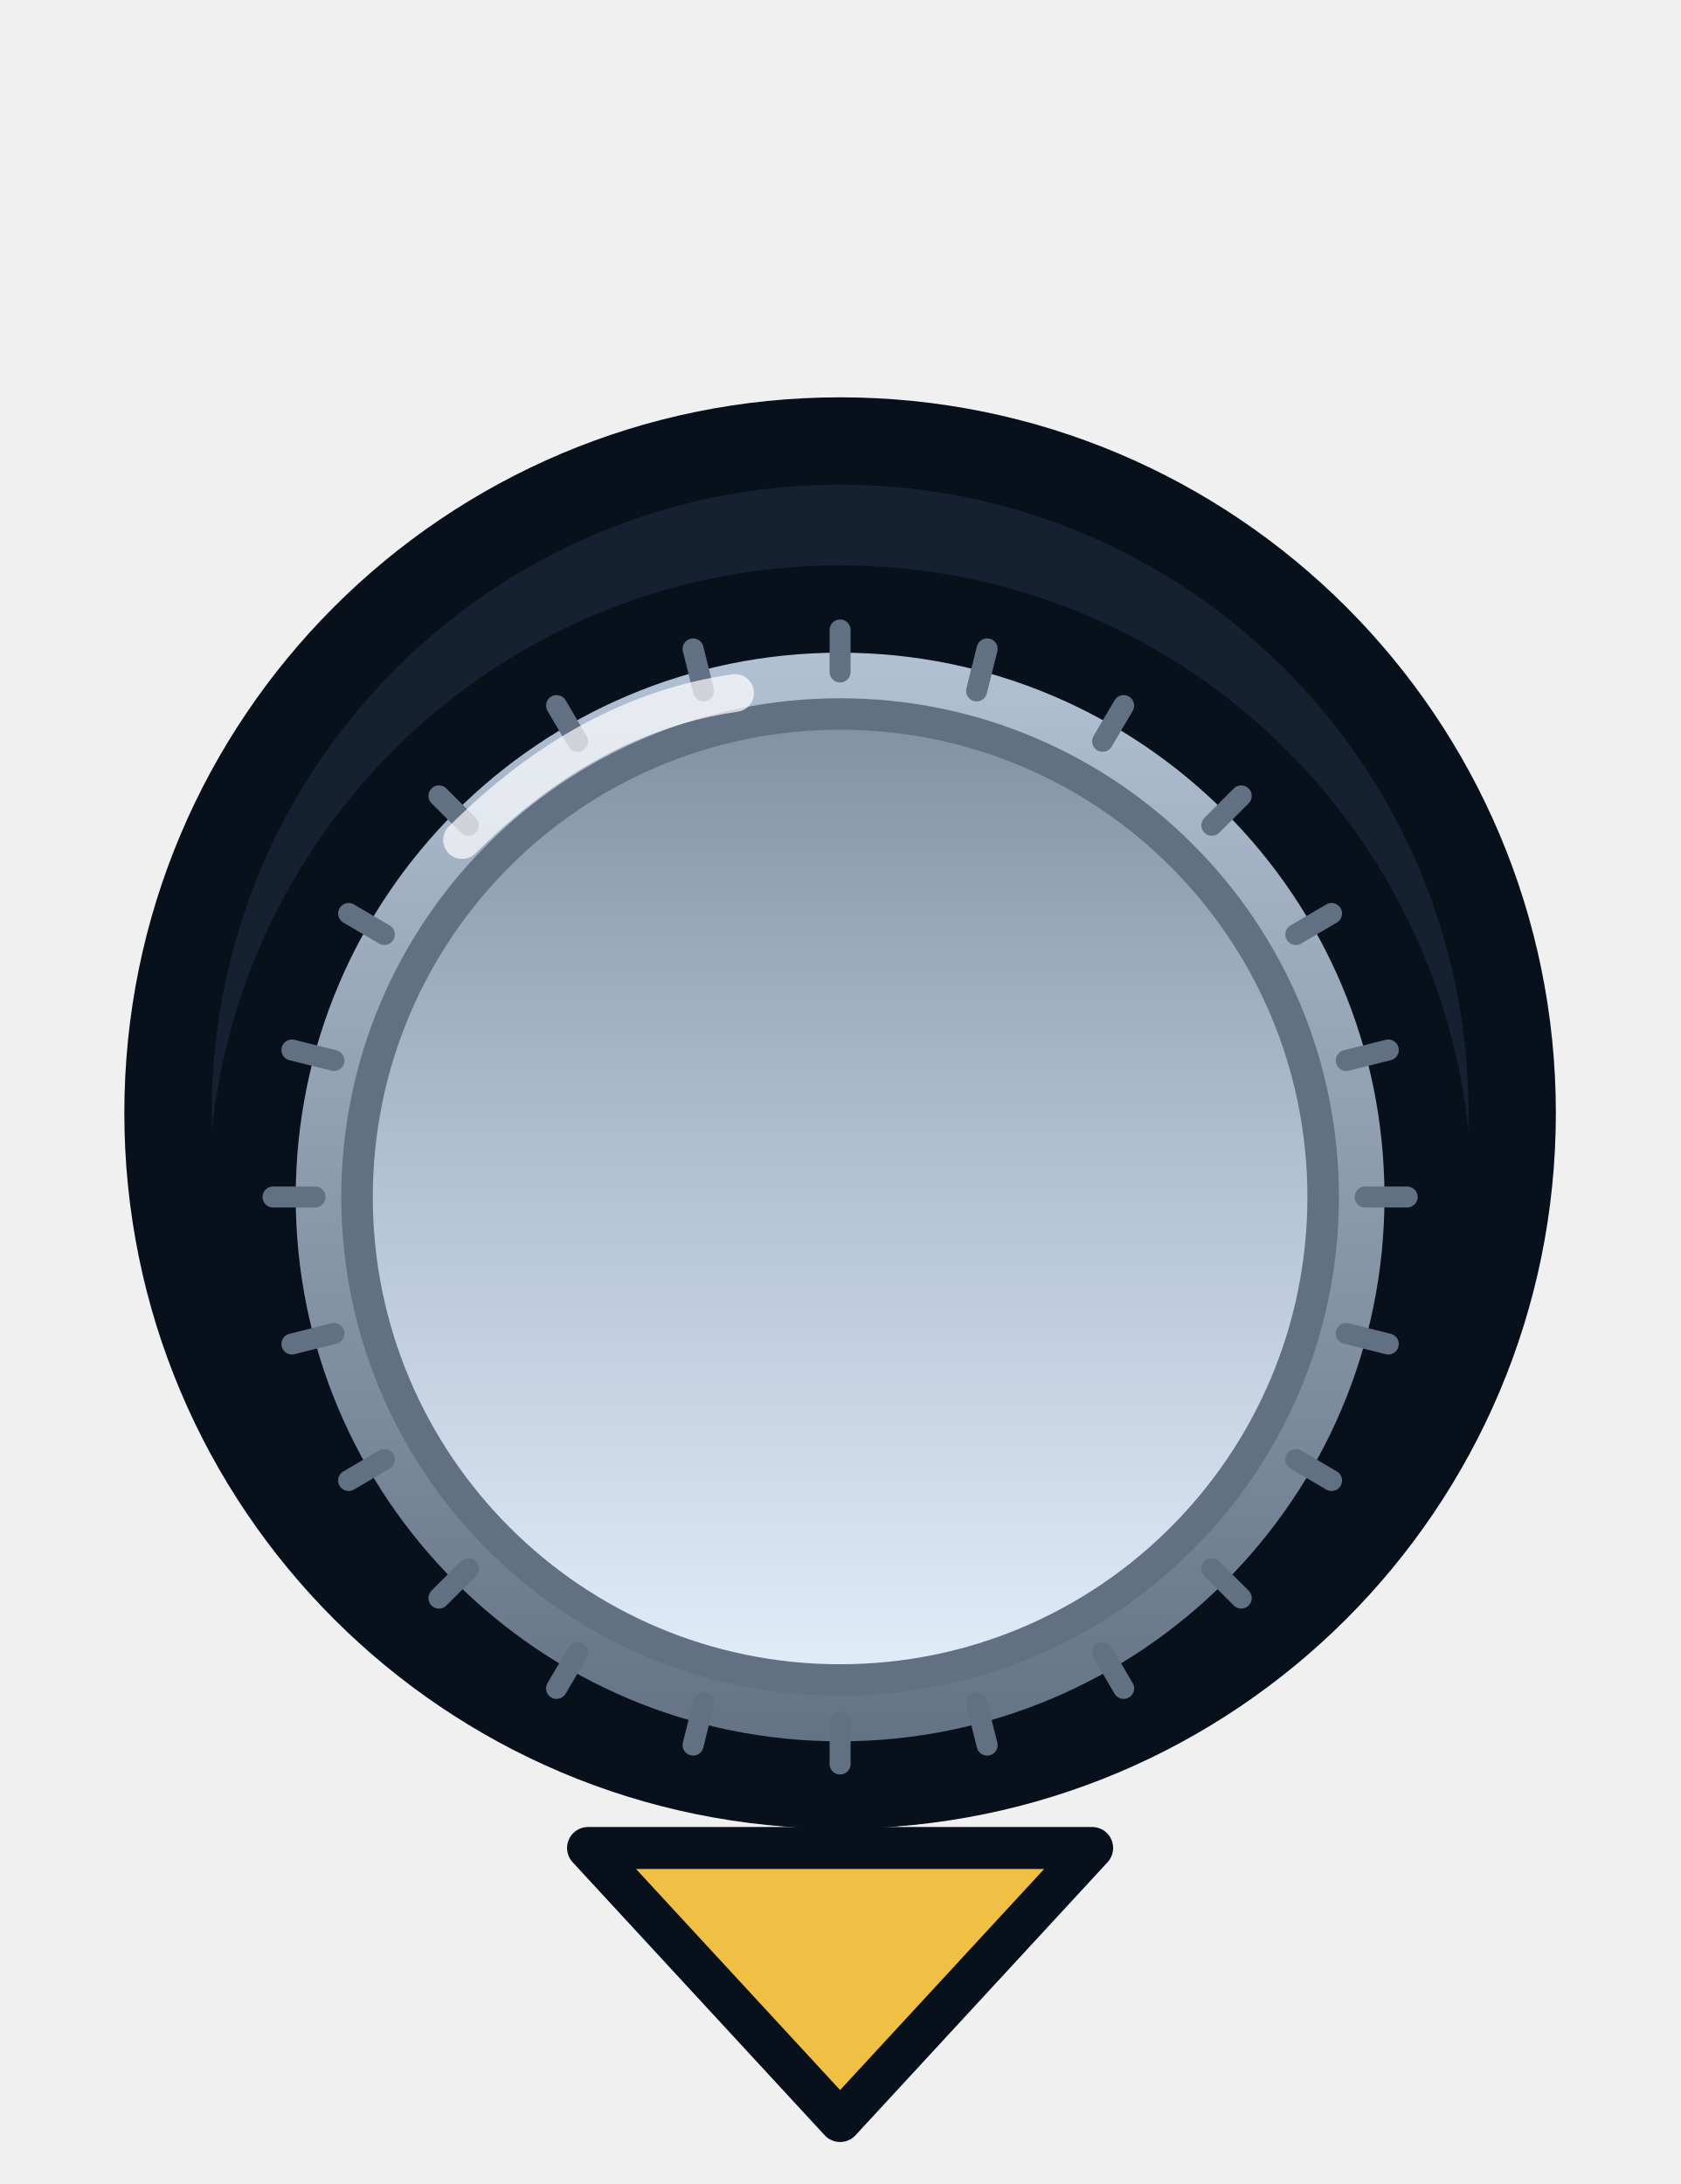
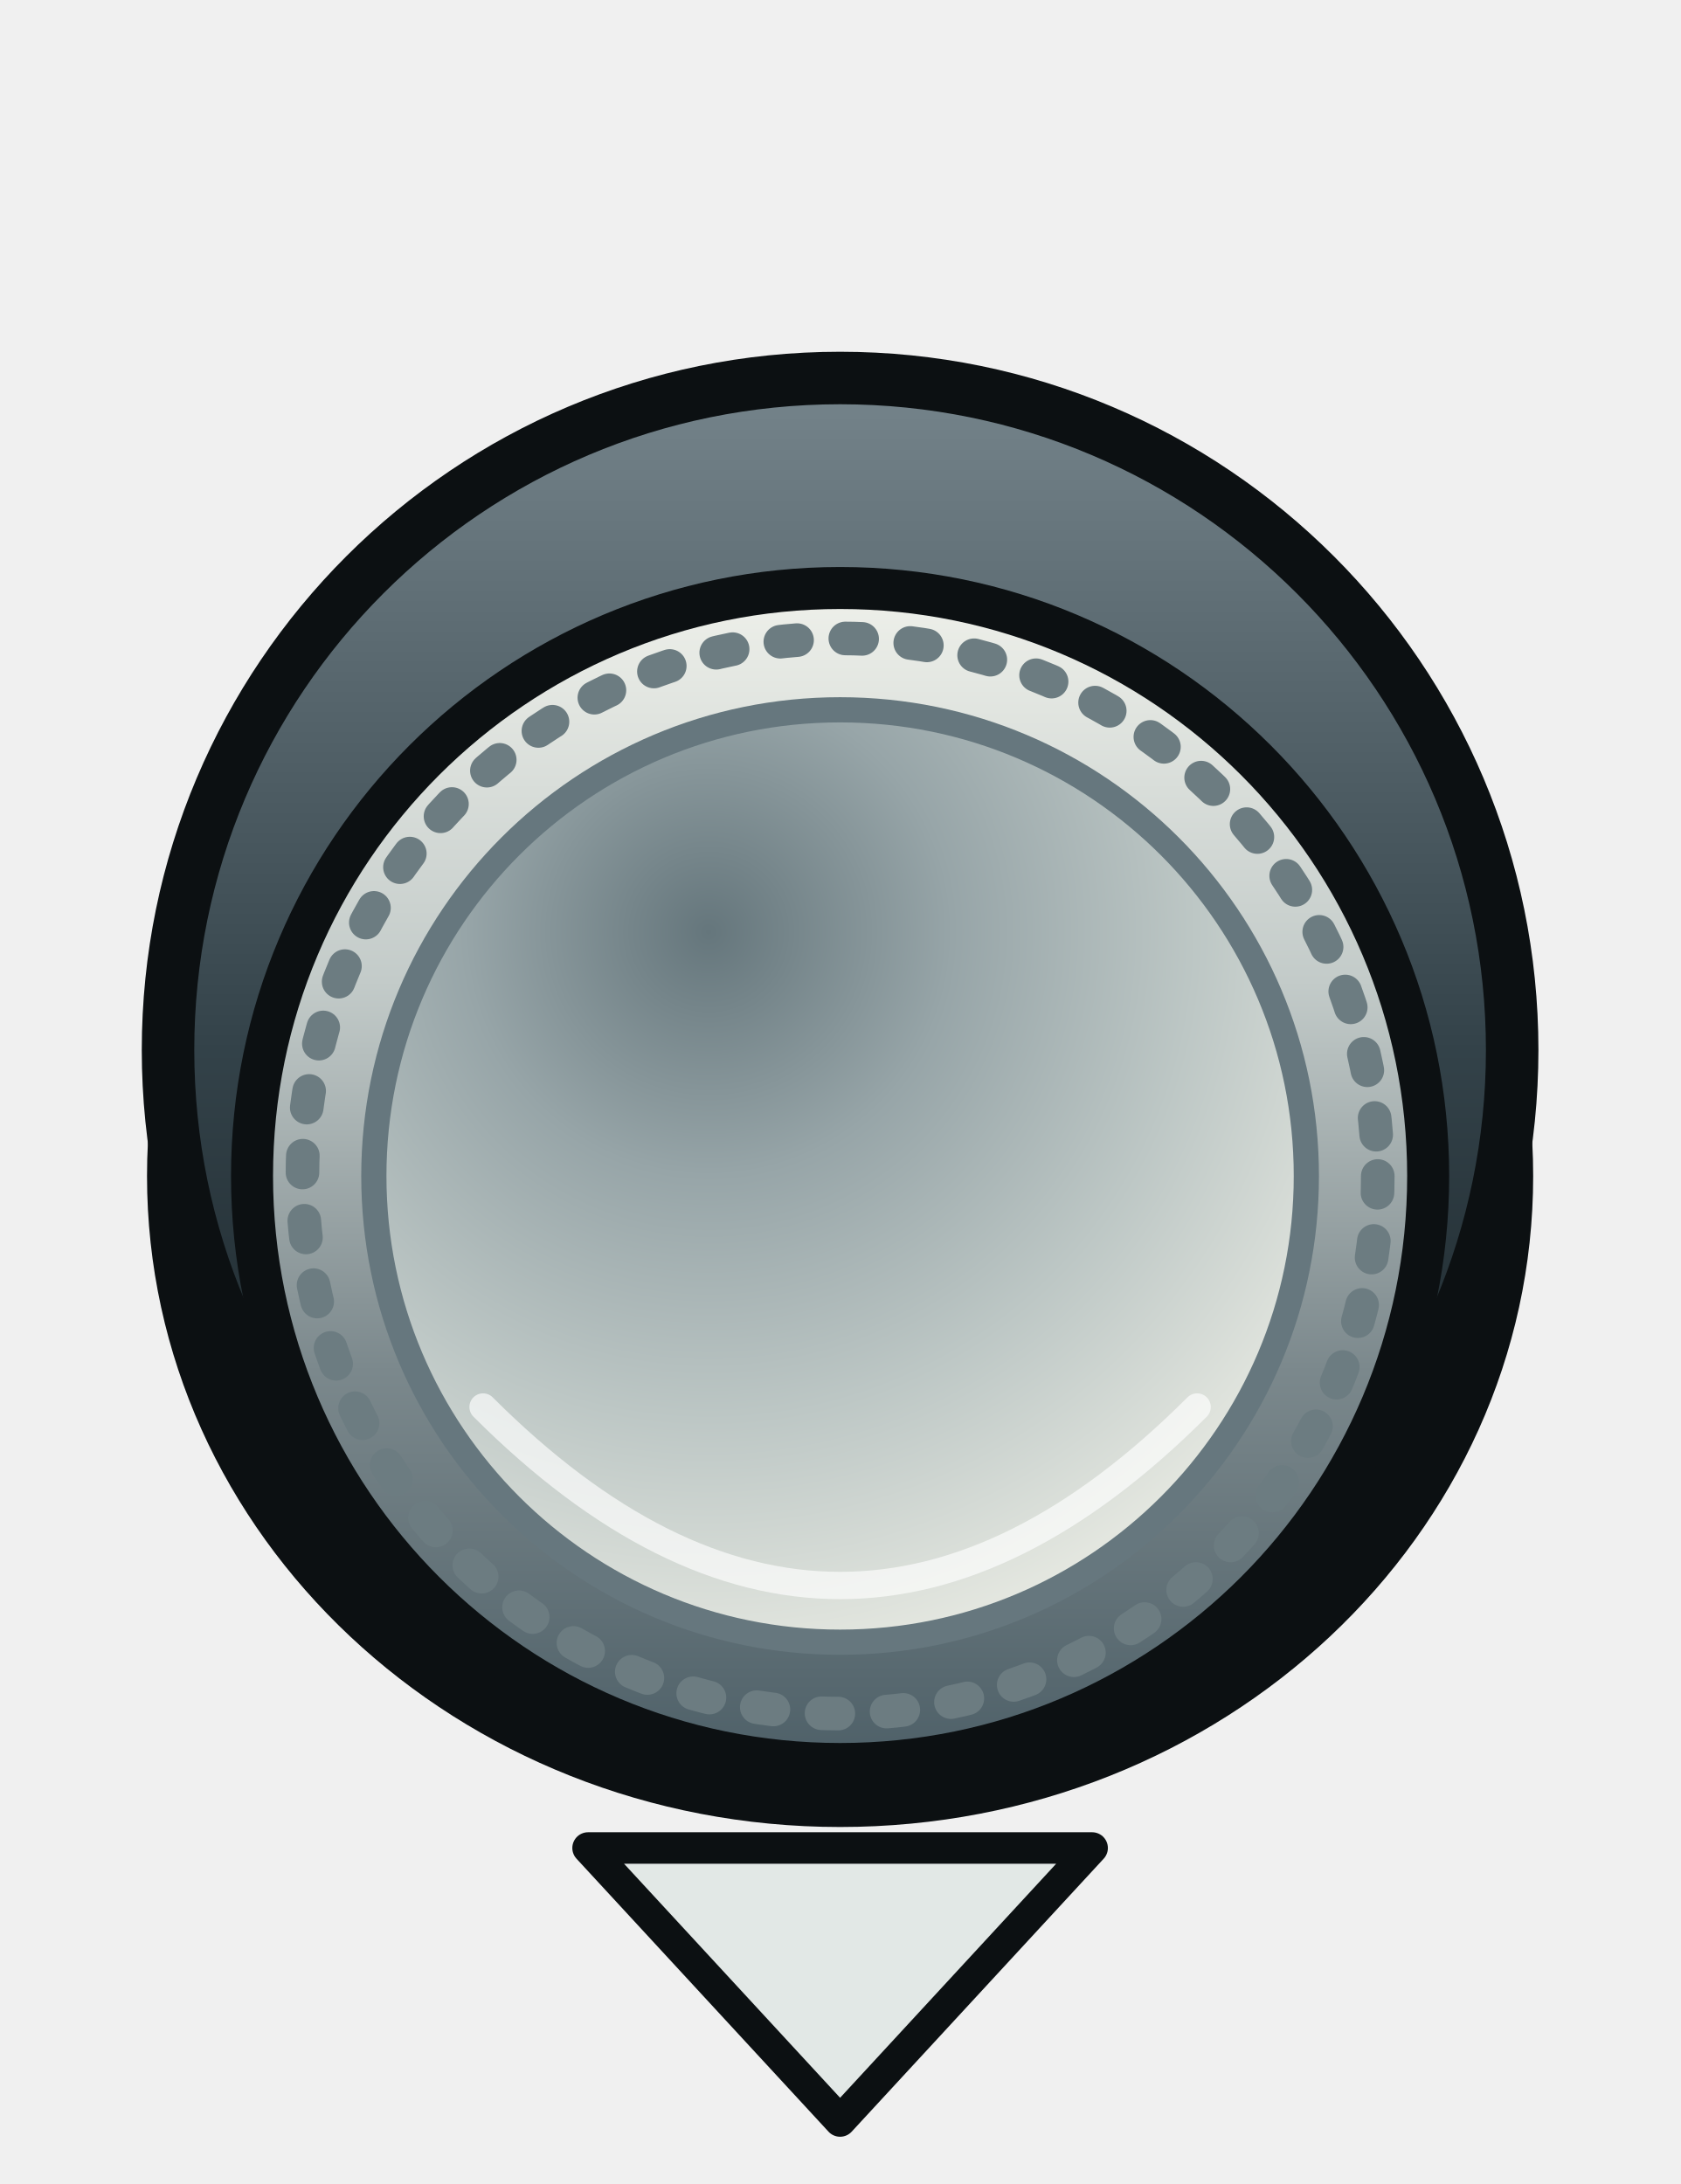
<svg xmlns="http://www.w3.org/2000/svg" viewBox="0 0 80 104" stroke-linecap="round" stroke-linejoin="round">
  <defs>
-     <linearGradient id="stick-down-rim" x2="0" y2="1">
-       <stop offset="0" stop-color="#b4c3d6" />
-       <stop offset="1" stop-color="#627083" />
+     <linearGradient id="stick-down-well" x1="0" y1="0" x2="0" y2="1">
+       <stop offset="0.000" stop-color="#75848b" />
+       <stop offset="0.500" stop-color="#334249" />
+       <stop offset="1.000" stop-color="#11191d" />
    </linearGradient>
-     <linearGradient id="stick-down-disc" x2="0" y2="1">
-       <stop offset="0" stop-color="#8191a4" />
-       <stop offset="0.5" stop-color="#b4c3d6" />
-       <stop offset="1" stop-color="#e2edf9" />
+     <linearGradient id="stick-down-rim" x1="0" y1="0" x2="0" y2="1">
+       <stop offset="0.000" stop-color="#eef0ea" />
+       <stop offset="0.333" stop-color="#c3cbc9" />
+       <stop offset="0.667" stop-color="#7b888c" />
+       <stop offset="1.000" stop-color="#4e6068" />
    </linearGradient>
+     <radialGradient id="stick-down-dish" cx="36%" cy="24%" r="78%">
+       <stop offset="0.000" stop-color="#65767c" />
+       <stop offset="0.333" stop-color="#97a5a8" />
+       <stop offset="0.667" stop-color="#bdc7c5" />
+       <stop offset="1.000" stop-color="#e4e7e0" />
+     </radialGradient>
  </defs>
-   <circle cx="40" cy="53" r="32" fill="#152131" stroke="#08101c" stroke-width="4.16" />
-   <circle cx="40" cy="57" r="28" fill="url(#stick-down-rim)" stroke="#08101c" stroke-width="4.16" />
-   <circle cx="40" cy="57" r="23" fill="url(#stick-down-disc)" stroke="#627083" stroke-width="1.5" />
-   <path d="M65.0 57.0 67.0 57.0" stroke="#627083" stroke-width="1" />
-   <path d="M64.1 63.5 66.1 64.0" stroke="#627083" stroke-width="1" />
-   <path d="M61.7 69.5 63.4 70.5" stroke="#627083" stroke-width="1" />
-   <path d="M57.7 74.7 59.1 76.1" stroke="#627083" stroke-width="1" />
-   <path d="M52.5 78.7 53.5 80.4" stroke="#627083" stroke-width="1" />
-   <path d="M46.5 81.1 47.0 83.1" stroke="#627083" stroke-width="1" />
-   <path d="M40.0 82.0 40.0 84.0" stroke="#627083" stroke-width="1" />
-   <path d="M33.5 81.1 33.0 83.1" stroke="#627083" stroke-width="1" />
-   <path d="M27.5 78.7 26.5 80.4" stroke="#627083" stroke-width="1" />
-   <path d="M22.3 74.7 20.9 76.1" stroke="#627083" stroke-width="1" />
-   <path d="M18.3 69.5 16.6 70.5" stroke="#627083" stroke-width="1" />
-   <path d="M15.9 63.5 13.9 64.0" stroke="#627083" stroke-width="1" />
-   <path d="M15.0 57.0 13.0 57.0" stroke="#627083" stroke-width="1" />
-   <path d="M15.9 50.5 13.9 50.0" stroke="#627083" stroke-width="1" />
-   <path d="M18.3 44.5 16.6 43.5" stroke="#627083" stroke-width="1" />
-   <path d="M22.3 39.3 20.9 37.9" stroke="#627083" stroke-width="1" />
-   <path d="M27.5 35.3 26.5 33.6" stroke="#627083" stroke-width="1" />
-   <path d="M33.5 32.9 33.0 30.9" stroke="#627083" stroke-width="1" />
-   <path d="M40.0 32.0 40.0 30.0" stroke="#627083" stroke-width="1" />
-   <path d="M46.5 32.9 47.0 30.9" stroke="#627083" stroke-width="1" />
-   <path d="M52.5 35.3 53.5 33.6" stroke="#627083" stroke-width="1" />
-   <path d="M57.7 39.3 59.1 37.9" stroke="#627083" stroke-width="1" />
-   <path d="M61.7 44.5 63.4 43.5" stroke="#627083" stroke-width="1" />
-   <path d="M64.1 50.5 66.1 50.0" stroke="#627083" stroke-width="1" />
-   <path d="M22 40q6-6 13-7" fill="none" stroke="#fff" stroke-opacity=".7" stroke-width="1.8" />
-   <path d="M40 101 28 88h24Z" fill="#f0c045" stroke="#08101c" stroke-width="2" />
+   <ellipse cx="40" cy="56" rx="33" ry="31" fill="#0c1012" />
+   <circle cx="40" cy="50" r="32" fill="url(#stick-down-well)" stroke="#0c1012" stroke-width="2.5" />
+   <circle cx="40" cy="56" r="28" fill="url(#stick-down-rim)" stroke="#0c1012" stroke-width="2" />
+   <circle cx="40" cy="56" r="25.6" fill="none" stroke="#6c7c81" stroke-width="1.6" stroke-dasharray=".8 2.3" />
+   <circle cx="40" cy="56" r="22.2" fill="url(#stick-down-dish)" stroke="#66777e" stroke-width="1.2" />
+   <path d="M23 67q17 17 34 0" fill="none" stroke="#fff" stroke-opacity=".65" stroke-width="1.3" />
+   <path d="M40 101 28 88h24z" fill="#e2e8e6" stroke="#0c1012" stroke-width="1.5" />
</svg>
